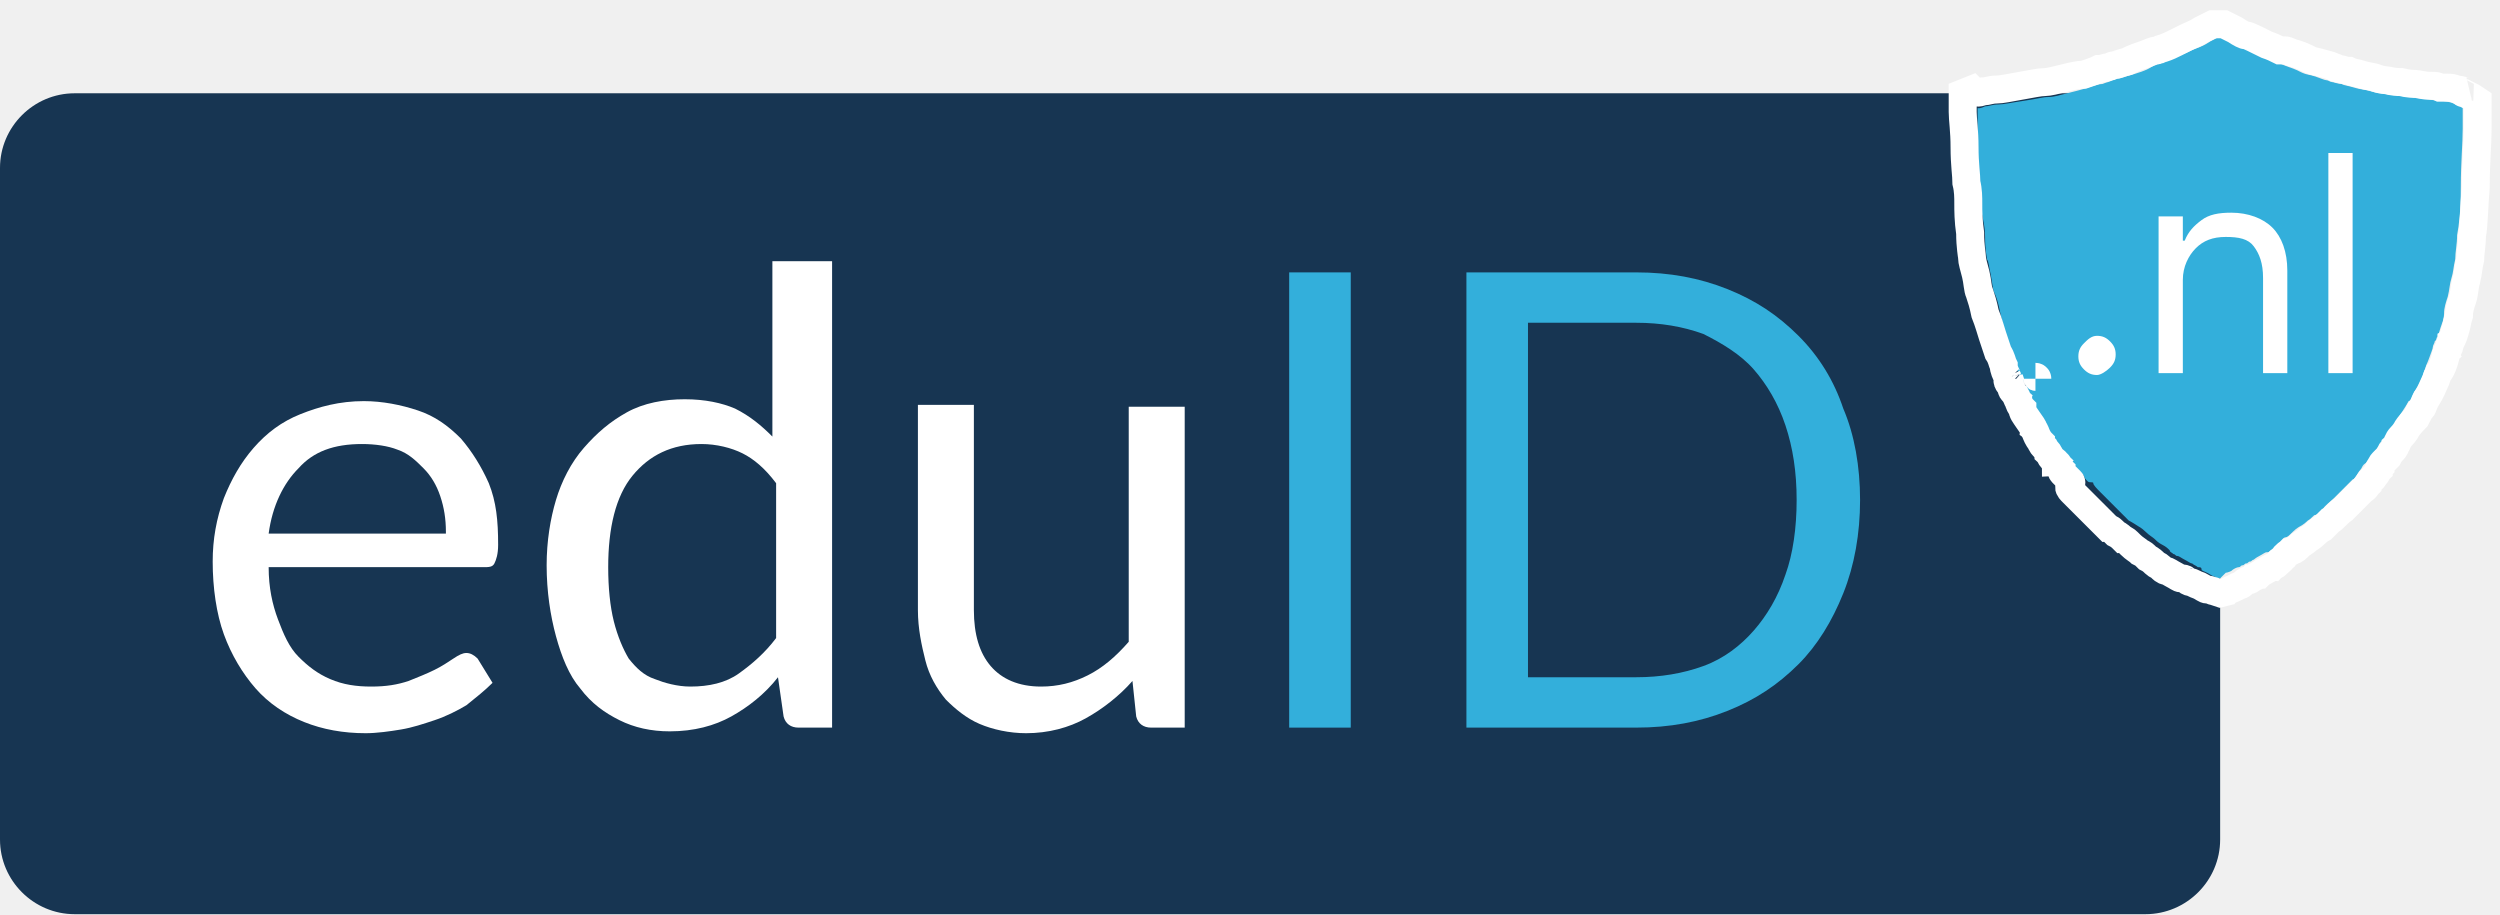
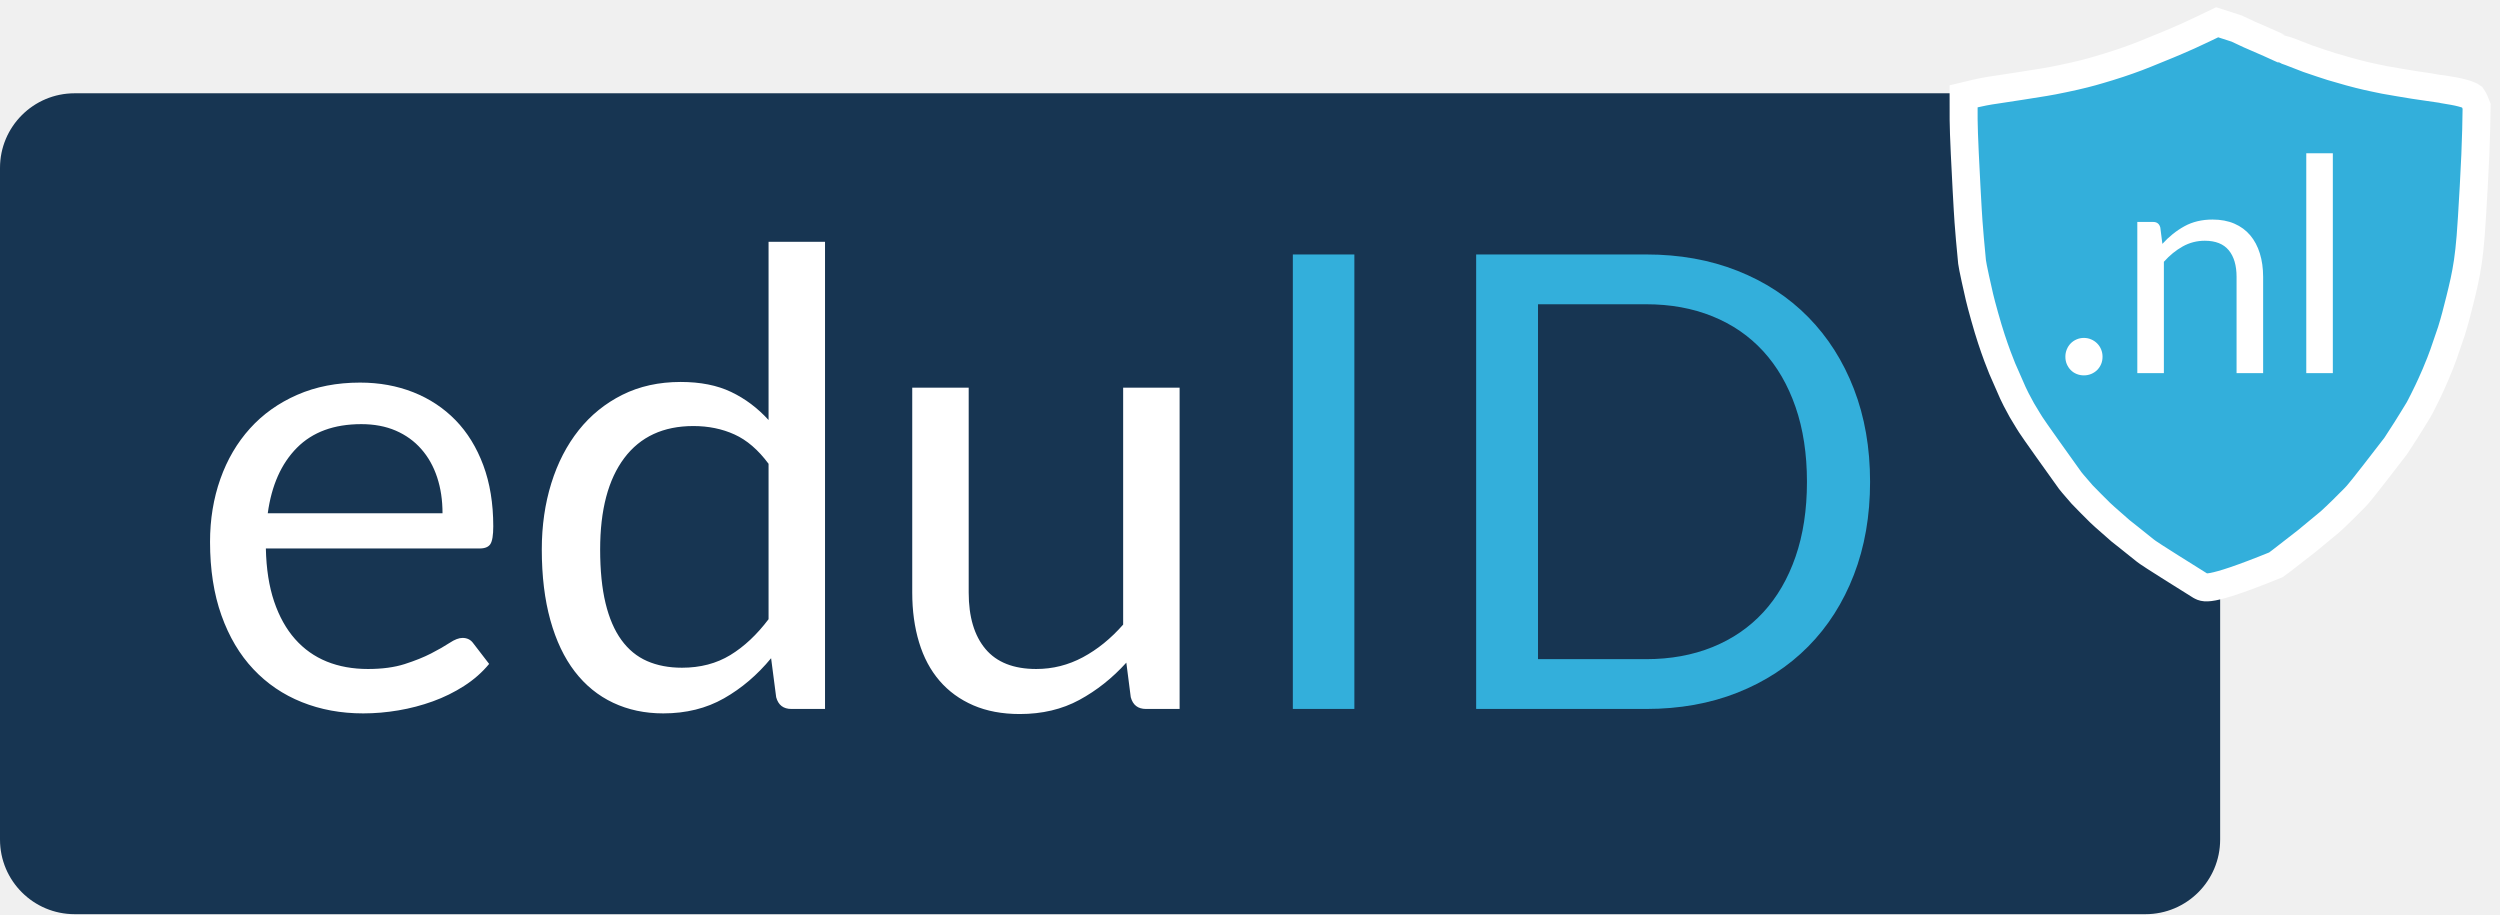
- <svg xmlns="http://www.w3.org/2000/svg" width="166" x="0px" y="0px" viewBox="0 0 134 49" style="enable-background:new 0 0 134 49;" xml:space="preserve">
-   <style type="text/css">
- 	.st0{fill:#173552;}
- 	.st1{fill:#33AFDB;}
- 	.st2{fill:none;stroke:#FFFFFF;stroke-width:1.5;}
- 	.st3{fill:#FFFFFF;}
- 	.st4{enable-background:new    ;}
- </style>
-   <g id="Registreren">
-     <g id="Registreren-variant-2" transform="translate(-294, -358)">
-       <g id="account-aanmaken" transform="translate(293, 352)">
-         <g id="eduID-Logo" transform="translate(1, 0)">
-           <g id="Logo" transform="translate(0, 8)">
-             <path id="Rectangle" class="st0" d="M4,3h111c2.2,0,4,1.8,4,4v36c0,2.2-1.8,4-4,4H4c-2.2,0-4-1.8-4-4V7C0,4.8,1.8,3,4,3z" />
-             <g id="Shield" transform="translate(106, 0)">
-               <g id="Shape">
-                 <g>
-                   <path id="path-1" class="st1" d="M13,0h0.1l0.5,0.2c0.3,0.2,0.5,0.3,0.6,0.3c0.1,0,0.5,0.2,1.1,0.5s0.9,0.4,0.9,0.4          c0,0,0.2,0.1,0.5,0.2s0.5,0.2,0.7,0.3c0.2,0.1,0.4,0.1,0.7,0.2s0.5,0.2,0.6,0.2c0.1,0,0.2,0.1,0.3,0.1          c0.1,0,0.3,0.1,0.5,0.1c0.2,0.1,0.4,0.1,0.7,0.2c0.3,0.1,0.6,0.1,0.9,0.2C21.4,3,21.6,3,21.7,3s0.3,0.1,0.8,0.1          c0.4,0.1,0.7,0.1,0.8,0.1c0.1,0,0.4,0.1,0.8,0.1c0.4,0.1,0.6,0.1,0.7,0.1c0,0,0.2,0,0.6,0.1C25.8,3.7,26,3.7,26,3.7l0,0          l0,1.2c0,0.8-0.1,1.8-0.1,3.1s-0.1,2.1-0.2,2.6c0,0.5-0.1,0.9-0.1,1.3c-0.1,0.4-0.1,0.7-0.2,1c-0.1,0.3-0.1,0.6-0.2,1          c-0.1,0.3-0.2,0.6-0.2,0.9s-0.1,0.5-0.2,0.8c-0.1,0.3-0.1,0.5-0.2,0.5c0,0.1,0,0.1-0.1,0.2c0,0.1-0.1,0.2-0.1,0.3          c0,0.1-0.1,0.3-0.2,0.6s-0.2,0.4-0.2,0.6c-0.1,0.1-0.1,0.3-0.2,0.5c-0.1,0.2-0.2,0.5-0.4,0.7c-0.1,0.3-0.2,0.5-0.3,0.5          c0,0-0.1,0.2-0.3,0.5c-0.2,0.3-0.3,0.5-0.3,0.5s-0.1,0.2-0.3,0.4c-0.1,0.2-0.2,0.4-0.3,0.4c0,0.1-0.1,0.2-0.2,0.3          c-0.1,0.1-0.2,0.2-0.2,0.3s-0.1,0.2-0.2,0.3c-0.1,0.1-0.1,0.2-0.2,0.3c-0.1,0.1-0.1,0.2-0.2,0.2c0,0.1-0.1,0.1-0.2,0.2          c-0.1,0.1-0.1,0.2-0.2,0.3c-0.1,0.1-0.1,0.2-0.2,0.3s-0.1,0.2-0.2,0.2c-0.1,0.1-0.2,0.2-0.4,0.4c-0.2,0.2-0.4,0.4-0.6,0.6          c-0.2,0.2-0.5,0.4-0.6,0.6c-0.2,0.2-0.3,0.3-0.4,0.3s-0.2,0.2-0.4,0.3c-0.2,0.2-0.4,0.3-0.4,0.3c0,0-0.2,0.1-0.4,0.3          c-0.2,0.2-0.3,0.3-0.4,0.3c-0.1,0-0.1,0.1-0.2,0.2s-0.2,0.1-0.3,0.3c-0.1,0.1-0.2,0.2-0.3,0.2c-0.1,0.1-0.1,0.1-0.2,0.1          c-0.1,0-0.2,0.1-0.4,0.2s-0.3,0.2-0.3,0.2c-0.1,0-0.1,0.1-0.2,0.1c-0.1,0-0.1,0.1-0.2,0.1c-0.1,0-0.1,0.1-0.2,0.1          s-0.1,0.1-0.2,0.1s-0.3,0.1-0.4,0.2c-0.2,0.1-0.3,0.1-0.3,0.1L13,29l-0.1,0c-0.1,0-0.1,0-0.2-0.1c-0.1,0-0.2-0.1-0.4-0.2          c-0.2-0.1-0.3-0.1-0.3-0.2s-0.1-0.1-0.2-0.1c-0.1-0.1-0.2-0.1-0.3-0.2c-0.1,0-0.2-0.1-0.4-0.2c-0.2-0.1-0.3-0.2-0.4-0.2          c-0.1,0-0.1-0.1-0.2-0.1c-0.1-0.1-0.2-0.1-0.2-0.2c-0.1-0.1-0.2-0.2-0.4-0.3c-0.2-0.1-0.3-0.2-0.4-0.3          c-0.1-0.1-0.3-0.2-0.5-0.4s-0.4-0.3-0.4-0.3S8.3,26,8.1,25.9c-0.2-0.2-0.3-0.3-0.3-0.3c0,0-0.1-0.1-0.3-0.3          c-0.2-0.2-0.3-0.3-0.4-0.4c-0.1-0.1-0.2-0.2-0.5-0.5c-0.2-0.2-0.4-0.4-0.4-0.5S6,23.9,5.9,23.8c-0.1-0.1-0.2-0.2-0.2-0.3          c-0.1-0.1-0.1-0.1-0.2-0.2s-0.1-0.1-0.2-0.2c-0.1-0.1-0.1-0.1-0.2-0.2c0-0.1-0.1-0.1-0.1-0.2c0,0-0.1-0.1-0.1-0.2          c-0.1-0.1-0.1-0.1-0.2-0.2c0-0.1-0.1-0.1-0.2-0.2s-0.1-0.2-0.2-0.2c0-0.1-0.1-0.1-0.2-0.3c-0.1-0.1-0.1-0.2-0.2-0.2          c0,0-0.1-0.2-0.2-0.3c-0.1-0.2-0.2-0.3-0.2-0.4c0-0.1-0.1-0.2-0.3-0.5S3.1,19.7,3,19.6s-0.1-0.2-0.2-0.4S2.7,19,2.6,18.7          s-0.2-0.3-0.2-0.3c0,0-0.1-0.1-0.2-0.4c-0.1-0.2-0.2-0.4-0.2-0.6c-0.1-0.1-0.1-0.3-0.2-0.6c-0.1-0.3-0.2-0.6-0.3-0.9          c-0.1-0.3-0.2-0.7-0.3-1.2c-0.1-0.5-0.2-0.8-0.3-1c-0.1-0.2-0.1-0.5-0.2-1c-0.1-0.4-0.1-0.7-0.2-0.8c0-0.1-0.1-0.5-0.1-1.2          S0.2,9.5,0.2,9.2c0-0.3,0-0.7-0.1-1.1c0-0.4-0.1-1-0.1-1.9S0,4.7,0,4.3V3.8l0.1,0c0,0,0.1,0,0.3-0.1c0.2,0,0.4-0.1,0.7-0.1          c0.3,0,0.7-0.1,1.4-0.2s1-0.2,1.3-0.2c0.3,0,0.6-0.1,1-0.2c0.4-0.1,0.8-0.2,1.1-0.3s0.6-0.2,0.8-0.2          c0.2-0.1,0.4-0.1,0.5-0.2s0.3-0.1,0.4-0.1c0.1,0,0.3-0.1,0.7-0.2c0.3-0.1,0.7-0.2,1-0.4s0.5-0.2,0.5-0.2          c0,0,0.2-0.1,0.4-0.2S10.7,1,11,0.9s0.4-0.2,0.7-0.3s0.5-0.2,0.8-0.4L12.9,0H13z" />
-                 </g>
-                 <path class="st2" d="M9.9,2.1C9.9,2.1,9.9,2.1,9.9,2.1C9.9,2.1,9.9,2.1,9.9,2.1L9.9,2.1z M3.2,18.3c0,0,0-0.1-0.1-0.1         C3.1,18.2,3.2,18.2,3.2,18.3L3.2,18.3z M16.1,2.1C16.1,2.1,16.1,2.1,16.1,2.1C16.1,2.1,16.1,2.1,16.1,2.1L16.1,2.1z          M16.5,0.7c0.1,0,0.2,0.1,0.6,0.2c0.3,0.1,0.5,0.2,0.7,0.3c0.2,0.1,0.4,0.1,0.7,0.2c0.4,0.1,0.4,0.1,0.6,0.2         c0.1,0,0.2,0.1,0.3,0.1c0.1,0,0.3,0.1,0.5,0.1c0.2,0.1,0.4,0.1,0.7,0.2c0.3,0.1,0.6,0.1,0.8,0.2c0.3,0.1,0.5,0.1,0.5,0.1         c0.1,0,0.3,0.1,0.8,0.1c0.4,0.1,0.7,0.1,0.8,0.1c0.1,0,0.4,0.1,0.8,0.1c0.3,0,0.3,0,0.5,0.1c0.2,0,0.2,0,0.1,0         c0.2,0,0.2,0,0.3,0c0.2,0,0.2,0,0.5,0.1c0.2,0,0.4,0.1,0.5,0.1C26,3,26,3,26.1,3c0,0,0,0,0,0c0,0,0,0,0.4,0.2l0.3,0.2l0,1.5         c0,0.8-0.1,1.8-0.1,3.1c-0.1,1.3-0.1,2.1-0.2,2.6c0,0.5-0.1,1-0.1,1.3c-0.1,0.4-0.1,0.7-0.2,1.1c-0.1,0.3-0.1,0.7-0.2,1         c-0.1,0.3-0.2,0.6-0.2,0.9c-0.1,0.3-0.1,0.5-0.2,0.8c-0.1,0.3-0.1,0.4-0.2,0.5c0,0.1-0.1,0.2-0.1,0.3c0,0.1-0.1,0.2-0.1,0.3         c-0.1,0.1-0.1,0.3-0.2,0.6c-0.1,0.3-0.2,0.5-0.3,0.6c-0.1,0.2-0.1,0.3-0.2,0.5c-0.1,0.2-0.2,0.5-0.4,0.8         c-0.2,0.3-0.2,0.5-0.3,0.6c-0.1,0.1-0.1,0.1-0.3,0.5C23.1,20.8,23,21,23,21c0,0-0.1,0.2-0.3,0.4c-0.2,0.2-0.2,0.4-0.3,0.5         c0,0.1-0.1,0.2-0.2,0.3c-0.1,0.1-0.2,0.3-0.2,0.3c-0.1,0.1-0.1,0.1-0.2,0.2c-0.1,0.1-0.2,0.2-0.2,0.3         c-0.1,0.1-0.1,0.1-0.1,0.2c-0.1,0.1-0.1,0.2-0.2,0.3c-0.1,0.1-0.1,0.2-0.2,0.2c-0.1,0.1-0.2,0.2-0.2,0.3         c-0.1,0.1-0.1,0.2-0.2,0.2c-0.1,0.1-0.2,0.2-0.4,0.4c-0.2,0.2-0.4,0.4-0.7,0.7c-0.3,0.2-0.5,0.5-0.7,0.6         c-0.2,0.2-0.3,0.3-0.4,0.4c0,0-0.2,0.1-0.4,0.3c-0.2,0.2-0.4,0.3-0.4,0.3c-0.1,0.1-0.1,0.1-0.4,0.3c-0.2,0.2-0.3,0.3-0.4,0.3         c-0.1,0-0.1,0.1-0.2,0.1c-0.1,0.1-0.2,0.1-0.3,0.3c-0.1,0.1-0.3,0.2-0.3,0.3c-0.1,0.1-0.2,0.1-0.3,0.2         c-0.1,0-0.2,0.1-0.4,0.2c-0.2,0.1-0.3,0.2-0.3,0.2c-0.1,0-0.1,0.1-0.2,0.1c-0.1,0-0.1,0.1-0.2,0.1c-0.1,0.1-0.1,0.1-0.2,0.1         c-0.1,0-0.2,0.1-0.3,0.2c-0.1,0.1-0.3,0.1-0.4,0.2c-0.2,0.1-0.3,0.1-0.4,0.2L13,29.8l-0.3-0.1c-0.1,0-0.2-0.1-0.4-0.1         c-0.1,0-0.2-0.1-0.4-0.2c-0.3-0.1-0.4-0.2-0.5-0.2c0,0-0.1,0-0.2-0.1c-0.1-0.1-0.2-0.1-0.3-0.1c-0.1,0-0.2-0.1-0.4-0.2         c-0.2-0.1-0.3-0.2-0.4-0.2c-0.1,0-0.2-0.1-0.3-0.2c-0.1-0.1-0.2-0.1-0.3-0.2c-0.1-0.1-0.2-0.2-0.4-0.3         c-0.2-0.2-0.2-0.2-0.4-0.3c-0.1-0.1-0.3-0.2-0.5-0.4c-0.2-0.2-0.3-0.3-0.4-0.3c-0.1-0.1-0.2-0.2-0.4-0.3         c-0.2-0.2-0.3-0.3-0.4-0.3c-0.1-0.1-0.1-0.1-0.3-0.3c-0.2-0.2-0.3-0.3-0.4-0.4c-0.1-0.1-0.2-0.2-0.5-0.5         c-0.3-0.3-0.4-0.4-0.5-0.5c-0.1-0.1-0.1-0.1-0.2-0.2c-0.1-0.1-0.2-0.2-0.2-0.3C5.1,23.9,5,23.8,5,23.8         c-0.1-0.1-0.1-0.1-0.2-0.2c-0.1-0.1-0.1-0.1-0.2-0.2c-0.1-0.1-0.1-0.1-0.1-0.2c0,0-0.1-0.1-0.1-0.2c-0.1-0.1-0.1-0.2-0.2-0.2         c0-0.1-0.1-0.1-0.2-0.2c-0.1-0.1-0.1-0.2-0.2-0.3c0-0.1-0.1-0.1-0.2-0.3c-0.1-0.1-0.2-0.2-0.2-0.3c0,0-0.1-0.1-0.2-0.3         C3.1,21.2,3.1,21.1,3,21c0-0.1-0.1-0.2-0.3-0.5c-0.2-0.3-0.3-0.4-0.3-0.6c-0.1-0.1-0.2-0.3-0.2-0.4c-0.1-0.1-0.1-0.3-0.3-0.5         c-0.1-0.1-0.1-0.2-0.1-0.3c0,0,0,0,0-0.1c0,0,0,0-0.1-0.3c0,0.1-0.2-0.2,0,0c0,0,0,0-0.1-0.1c-0.1-0.2-0.2-0.4-0.2-0.6         c-0.1-0.2-0.1-0.4-0.3-0.7c-0.1-0.3-0.2-0.6-0.3-0.9c-0.1-0.3-0.2-0.7-0.4-1.2c-0.1-0.5-0.2-0.8-0.3-1.1         c-0.1-0.2-0.1-0.6-0.2-1c-0.1-0.4-0.2-0.7-0.2-0.9c0-0.1-0.1-0.6-0.1-1.3c-0.1-0.7-0.1-1.2-0.1-1.6c0-0.3,0-0.7-0.1-1.1         c0-0.4-0.1-1-0.1-1.9c0-0.9-0.1-1.5-0.1-1.9v-1l0.5-0.2C-0.1,3,0,3,0.3,2.9c0.2,0,0.4-0.1,0.7-0.1c0.3,0,0.7-0.1,1.3-0.2         c0.6-0.1,1-0.2,1.3-0.2c0.2,0,0.6-0.1,1-0.2C5,2.1,5.4,2,5.7,2C6,1.9,6.3,1.8,6.5,1.7C6.7,1.7,6.9,1.6,7,1.6         c0.1,0,0.2-0.1,0.3-0.1c0.1,0,0.3-0.1,0.7-0.2C8.4,1.1,8.7,1,9,0.9c0.5-0.2,0.5-0.2,0.7-0.2c-0.1,0,0,0-0.1,0         c0.1,0,0.2-0.1,0.3-0.1c0.3-0.1,0.5-0.2,0.7-0.3c0.2-0.1,0.4-0.2,0.6-0.3c0.2-0.1,0.5-0.2,0.8-0.4l0.6-0.3h0.6l0.6,0.3         c0.3,0.2,0.5,0.3,0.6,0.3c0.1,0,0.5,0.2,1.1,0.5c0.3,0.1,0.5,0.2,0.7,0.3C16.4,0.7,16.4,0.7,16.5,0.7z M1.6,18.4         c0,0,0,0.1,0.1,0.2C1.7,18.6,1.7,18.6,1.6,18.4L1.6,18.4z" />
-               </g>
-               <path id="_x2E_nl" class="st3" d="M6.4,18.1c-0.3,0-0.5-0.1-0.7-0.3s-0.3-0.4-0.3-0.7c0-0.3,0.1-0.5,0.3-0.7S6.1,16,6.4,16        c0.3,0,0.5,0.1,0.7,0.3s0.3,0.4,0.3,0.7c0,0.3-0.1,0.5-0.3,0.7S6.6,18.1,6.4,18.1z M9.7,18V9.6H11v1.3h0.1        c0.2-0.5,0.5-0.8,0.9-1.1s0.9-0.4,1.6-0.4c0.9,0,1.7,0.3,2.2,0.8c0.5,0.5,0.8,1.3,0.8,2.3V18h-1.3v-5.1c0-0.8-0.2-1.3-0.5-1.7        s-0.8-0.5-1.5-0.5s-1.2,0.2-1.6,0.6S11,12.3,11,13v5H9.7z M18.8,18V6.2h1.3V18H18.8z" />
-             </g>
-           </g>
-           <g class="st4">
-             <path class="st3" d="M26.4,42.6C26,43,25.5,43.4,25,43.8c-0.5,0.3-1.1,0.6-1.7,0.8c-0.6,0.2-1.2,0.4-1.8,0.5s-1.3,0.2-1.9,0.2       c-1.2,0-2.3-0.2-3.3-0.6s-1.9-1-2.6-1.8C13,42.1,12.4,41.1,12,40c-0.4-1.1-0.6-2.5-0.6-3.9c0-1.2,0.2-2.3,0.6-3.4       c0.4-1,0.9-1.9,1.6-2.7c0.7-0.8,1.5-1.4,2.5-1.8c1-0.4,2.1-0.7,3.4-0.7c1,0,2,0.2,2.9,0.5c0.9,0.3,1.6,0.8,2.3,1.5       c0.6,0.7,1.1,1.5,1.5,2.4c0.4,1,0.5,2,0.5,3.3c0,0.5-0.1,0.8-0.2,1c-0.1,0.2-0.3,0.2-0.6,0.2H14.4c0,1.1,0.2,2,0.5,2.8       c0.3,0.8,0.6,1.5,1.1,2c0.5,0.5,1,0.9,1.7,1.2c0.7,0.3,1.4,0.4,2.2,0.4c0.8,0,1.4-0.1,2-0.3c0.5-0.2,1-0.4,1.4-0.6       c0.4-0.2,0.7-0.4,1-0.6c0.3-0.2,0.5-0.3,0.7-0.3c0.2,0,0.4,0.1,0.6,0.3L26.4,42.6z M23.9,34.5c0-0.7-0.1-1.3-0.3-1.9       c-0.2-0.6-0.5-1.1-0.9-1.5c-0.4-0.4-0.8-0.8-1.4-1c-0.5-0.2-1.2-0.3-1.9-0.3c-1.5,0-2.6,0.4-3.4,1.3c-0.8,0.8-1.4,2-1.6,3.5       H23.9z" />
-             <path class="st3" d="M44.6,20v25h-1.8c-0.4,0-0.7-0.2-0.8-0.6l-0.3-2.1c-0.7,0.9-1.6,1.6-2.5,2.1c-0.9,0.5-2,0.8-3.3,0.8       c-1,0-1.9-0.2-2.7-0.6c-0.8-0.4-1.5-0.9-2.1-1.7c-0.6-0.7-1-1.7-1.3-2.8s-0.5-2.4-0.5-3.8c0-1.3,0.2-2.5,0.5-3.5s0.8-2,1.5-2.8       s1.4-1.4,2.3-1.9s2-0.7,3.1-0.7c1.1,0,2,0.2,2.7,0.5c0.8,0.4,1.4,0.9,2,1.5V20H44.6z M41.6,31.9c-0.6-0.8-1.2-1.3-1.8-1.6       s-1.4-0.5-2.2-0.5c-1.6,0-2.8,0.6-3.7,1.7s-1.3,2.8-1.3,4.9c0,1.1,0.1,2.1,0.3,2.9c0.2,0.8,0.5,1.5,0.8,2       c0.4,0.5,0.8,0.9,1.4,1.1c0.5,0.2,1.2,0.4,1.9,0.4c1,0,1.9-0.2,2.6-0.7s1.4-1.1,2-1.9V31.9z" />
-             <path class="st3" d="M63.5,27.8V45h-1.8c-0.4,0-0.7-0.2-0.8-0.6l-0.2-1.9c-0.7,0.8-1.6,1.5-2.5,2c-0.9,0.5-2,0.8-3.2,0.8       c-0.9,0-1.8-0.2-2.5-0.5s-1.3-0.8-1.8-1.3c-0.5-0.6-0.9-1.3-1.1-2.1c-0.2-0.8-0.4-1.7-0.4-2.7v-11h3v11c0,1.3,0.3,2.3,0.9,3       s1.5,1.1,2.7,1.1c0.9,0,1.7-0.2,2.5-0.6c0.8-0.4,1.5-1,2.2-1.8V27.8H63.5z" />
-           </g>
-           <g class="st4">
-             <path class="st1" d="M72.4,45h-3.3V20.6h3.3V45z" />
-             <path class="st1" d="M99.7,32.8c0,1.8-0.3,3.5-0.9,5c-0.6,1.5-1.4,2.8-2.4,3.8c-1.1,1.1-2.3,1.9-3.8,2.5       c-1.5,0.6-3.1,0.9-4.9,0.9h-9.1V20.6h9.1c1.8,0,3.4,0.3,4.9,0.9s2.7,1.4,3.8,2.5c1.1,1.1,1.9,2.4,2.4,3.9       C99.4,29.3,99.7,31,99.7,32.8z M96.3,32.8c0-1.5-0.2-2.8-0.6-4s-1-2.2-1.7-3c-0.7-0.8-1.7-1.4-2.7-1.9       c-1.1-0.4-2.3-0.6-3.6-0.6h-5.8v19h5.8c1.3,0,2.5-0.2,3.6-0.6c1.1-0.4,2-1.1,2.7-1.9c0.7-0.8,1.3-1.8,1.7-3       C96.1,35.7,96.3,34.3,96.3,32.8z" />
-           </g>
-         </g>
+ <svg xmlns="http://www.w3.org/2000/svg" width="134px" height="49px" viewBox="0 0 134 49" version="1.1">
+   <g id="Logo-eduID-export" stroke="none" stroke-width="1" fill="none" fill-rule="evenodd">
+     <g id="Logo" transform="translate(0, 2)">
+       <rect id="Rectangle" fill="#173552" x="0" y="3" width="119" height="44" rx="4" />
+       <g id="eduID" transform="translate(11.258, 10.959)" fill-rule="nonzero">
+         <path d="M8.211,25.279 C8.834,25.279 9.463,25.225 10.098,25.117 C10.733,25.01 11.348,24.848 11.943,24.633 C12.537,24.418 13.096,24.143 13.617,23.808 C14.138,23.474 14.586,23.08 14.96,22.627 L14.96,22.627 L14.11,21.522 C13.974,21.329 13.781,21.233 13.532,21.233 C13.339,21.233 13.11,21.321 12.844,21.497 C12.577,21.672 12.246,21.862 11.849,22.066 C11.452,22.27 10.979,22.46 10.43,22.636 C9.88,22.811 9.225,22.899 8.466,22.899 C7.65,22.899 6.913,22.766 6.256,22.5 C5.599,22.233 5.032,21.831 4.556,21.293 C4.08,20.754 3.706,20.083 3.434,19.278 C3.162,18.473 3.015,17.527 2.992,16.439 L2.992,16.439 L14.45,16.439 C14.733,16.439 14.926,16.36 15.028,16.201 C15.13,16.042 15.181,15.725 15.181,15.249 C15.181,14.025 15.002,12.934 14.646,11.976 C14.289,11.019 13.793,10.214 13.158,9.562 C12.523,8.911 11.77,8.412 10.897,8.066 C10.024,7.721 9.072,7.548 8.041,7.548 C6.794,7.548 5.672,7.766 4.675,8.203 C3.678,8.639 2.833,9.239 2.142,10.005 C1.451,10.77 0.921,11.673 0.552,12.716 C0.184,13.759 2.13162821e-14,14.881 2.13162821e-14,16.082 C2.13162821e-14,17.567 0.204,18.881 0.612,20.026 C1.02,21.171 1.589,22.131 2.321,22.907 C3.051,23.684 3.918,24.273 4.921,24.675 C5.925,25.078 7.021,25.279 8.211,25.279 Z M12.461,14.552 L3.094,14.552 C3.298,13.056 3.819,11.886 4.658,11.041 C5.497,10.197 6.647,9.775 8.109,9.775 C8.8,9.775 9.415,9.891 9.954,10.123 C10.492,10.356 10.948,10.684 11.322,11.11 C11.696,11.534 11.979,12.039 12.172,12.623 C12.365,13.206 12.461,13.849 12.461,14.552 L12.461,14.552 Z M24.293,25.279 C25.517,25.279 26.602,25.01 27.549,24.471 C28.495,23.933 29.336,23.216 30.073,22.321 L30.073,22.321 L30.345,24.412 C30.458,24.831 30.73,25.041 31.161,25.041 L31.161,25.041 L32.963,25.041 L32.963,-3.55271368e-15 L29.937,-3.55271368e-15 L29.937,9.554 C29.348,8.908 28.679,8.406 27.931,8.05 C27.183,7.692 26.282,7.514 25.228,7.514 C24.061,7.514 23.018,7.744 22.1,8.203 C21.182,8.662 20.403,9.293 19.762,10.098 C19.122,10.903 18.632,11.852 18.292,12.945 C17.952,14.039 17.782,15.221 17.782,16.49 C17.782,17.918 17.935,19.182 18.241,20.281 C18.547,21.38 18.983,22.298 19.55,23.035 C20.117,23.772 20.802,24.33 21.607,24.709 C22.412,25.089 23.307,25.279 24.293,25.279 Z M25.296,22.831 C24.593,22.831 23.97,22.712 23.426,22.474 C22.882,22.236 22.423,21.859 22.049,21.343 C21.675,20.828 21.392,20.171 21.199,19.372 C21.006,18.573 20.91,17.612 20.91,16.49 C20.91,14.371 21.341,12.739 22.202,11.594 C23.063,10.449 24.299,9.877 25.908,9.877 C26.713,9.877 27.447,10.027 28.11,10.328 C28.773,10.628 29.382,11.152 29.937,11.9 L29.937,11.9 L29.937,20.23 C29.314,21.057 28.631,21.698 27.889,22.151 C27.146,22.604 26.282,22.831 25.296,22.831 Z M43.401,25.313 C44.602,25.313 45.668,25.061 46.597,24.556 C47.526,24.052 48.365,23.386 49.113,22.559 L49.113,22.559 L49.351,24.412 C49.464,24.831 49.736,25.041 50.167,25.041 L50.167,25.041 L51.969,25.041 L51.969,7.82 L48.943,7.82 L48.943,20.519 C48.286,21.267 47.566,21.851 46.784,22.27 C46.002,22.689 45.169,22.899 44.285,22.899 C43.072,22.899 42.166,22.542 41.565,21.828 C40.964,21.114 40.664,20.105 40.664,18.802 L40.664,18.802 L40.664,7.82 L37.638,7.82 L37.638,18.802 C37.638,19.777 37.76,20.666 38.004,21.471 C38.247,22.276 38.613,22.961 39.1,23.528 C39.587,24.095 40.191,24.534 40.91,24.846 C41.63,25.157 42.46,25.313 43.401,25.313 Z" id="edu" fill="#FFFFFF" />
+         <path d="M61.336,25.041 L61.336,0.68 L58.038,0.68 L58.038,25.041 L61.336,25.041 Z M76.976,25.041 C78.767,25.041 80.399,24.749 81.872,24.166 C83.345,23.582 84.609,22.757 85.663,21.692 C86.717,20.627 87.533,19.346 88.111,17.85 C88.689,16.354 88.978,14.694 88.978,12.869 C88.978,11.044 88.689,9.384 88.111,7.888 C87.533,6.392 86.717,5.109 85.663,4.037 C84.609,2.966 83.345,2.139 81.872,1.556 C80.399,0.972 78.767,0.68 76.976,0.68 L76.976,0.68 L67.864,0.68 L67.864,25.041 L76.976,25.041 Z M76.976,22.372 L71.179,22.372 L71.179,3.349 L76.976,3.349 C78.279,3.349 79.464,3.564 80.529,3.995 C81.594,4.426 82.501,5.049 83.249,5.865 C83.997,6.681 84.575,7.678 84.983,8.857 C85.391,10.036 85.595,11.373 85.595,12.869 C85.595,14.365 85.391,15.702 84.983,16.881 C84.575,18.06 83.997,19.054 83.249,19.864 C82.501,20.675 81.594,21.295 80.529,21.726 C79.464,22.157 78.279,22.372 76.976,22.372 L76.976,22.372 Z" id="ID" fill="#33AFDB" />
+       </g>
+       <g id="Group" transform="translate(106, 0)" fill-rule="nonzero">
+         <path d="M12.84,-0.806 L12.089,-0.445 C11.777,-0.295 11.516,-0.173 11.306,-0.08 C11.092,0.015 10.876,0.11 10.657,0.204 C10.437,0.299 10.192,0.404 8.997,0.888 C8.702,1.008 8.386,1.127 8.049,1.245 C7.71,1.364 7.483,1.441 7.017,1.585 C6.887,1.622 6.707,1.676 6.479,1.746 C6.261,1.812 6.001,1.883 5.7,1.959 C5.393,2.037 5.03,2.119 4.611,2.207 C4.194,2.295 3.858,2.359 3.604,2.4 C3.343,2.443 2.909,2.512 2.305,2.607 C1.703,2.702 1.255,2.771 0.96,2.813 C0.555,2.871 0.263,2.915 -0.751,3.162 L-0.749,4.423 C-0.746,4.812 -0.725,5.406 -0.688,6.212 C-0.647,7.099 -0.615,7.738 -0.591,8.128 C-0.568,8.513 -0.548,8.878 -0.53,9.221 C-0.513,9.572 -0.474,10.094 -0.415,10.786 C-0.355,11.485 -0.316,11.902 -0.298,12.039 C-0.279,12.182 -0.221,12.482 -0.121,12.939 C-0.026,13.369 0.047,13.697 0.1,13.922 C0.154,14.152 0.247,14.503 0.379,14.974 C0.511,15.443 0.631,15.842 0.739,16.169 C0.847,16.498 0.955,16.807 1.063,17.097 C1.173,17.392 1.259,17.612 1.32,17.757 C1.379,17.896 1.461,18.087 1.892,19.06 C2.002,19.294 2.087,19.47 2.371,19.985 C2.448,20.114 2.563,20.304 2.716,20.557 C2.87,20.81 2.964,20.966 4.962,23.755 C5.02,23.83 5.077,23.903 5.602,24.506 C5.66,24.572 5.819,24.734 6.084,24.999 C6.333,25.248 6.495,25.409 6.568,25.481 C6.643,25.555 6.775,25.679 7.663,26.454 C7.883,26.633 8.026,26.745 8.092,26.793 C8.149,26.836 8.279,26.94 8.483,27.106 C8.708,27.29 8.88,27.427 8.997,27.517 C9.113,27.607 9.248,27.715 11.921,29.384 C12.143,29.488 12.207,29.812 15.993,28.273 C16.067,28.222 16.177,28.143 17.636,27.005 C17.695,26.957 17.832,26.845 18.891,25.967 C19.083,25.792 19.305,25.582 19.556,25.336 C19.807,25.091 20.024,24.874 20.208,24.684 C20.394,24.493 20.517,24.366 22.409,21.907 C22.457,21.841 22.558,21.686 22.971,21.039 C23.011,20.98 23.128,20.793 23.322,20.475 C23.506,20.174 23.613,20 23.642,19.952 C23.674,19.899 23.773,19.711 23.935,19.386 C24.086,19.084 24.209,18.825 24.306,18.61 C24.401,18.399 24.481,18.217 24.547,18.065 C24.613,17.911 24.698,17.705 24.8,17.447 C24.901,17.192 24.976,16.996 25.396,15.751 C25.487,15.458 25.566,15.184 25.633,14.929 C25.697,14.683 25.771,14.396 25.853,14.069 C25.937,13.738 26.014,13.409 26.086,13.082 C26.159,12.747 26.224,12.393 26.279,12.019 C26.333,11.649 26.382,11.205 26.424,10.687 C26.465,10.184 26.521,9.3 26.591,8.037 C26.662,6.773 26.706,5.741 26.724,4.943 L26.747,3.693 C26.611,3.327 26.504,3.184 26.501,3.18 C26.496,3.176 26.223,3.01 25.503,2.881 C25.002,2.791 24.748,2.757 24.741,2.757 C24.736,2.757 24.554,2.723 24.195,2.67 C23.762,2.606 23.49,2.566 23.379,2.55 C23.271,2.534 23.003,2.49 22.576,2.417 C22.149,2.345 21.896,2.301 21.816,2.285 C21.736,2.269 21.559,2.233 21.284,2.175 C21.013,2.119 20.734,2.055 20.447,1.983 C20.157,1.91 19.917,1.848 18.976,1.572 C18.889,1.544 18.697,1.481 18.4,1.384 C18.1,1.285 17.87,1.208 17.712,1.151 C17.555,1.095 17.331,1.008 17.04,0.891 C16.624,0.723 16.399,0.659 16.371,0.655 C16.355,0.653 16.109,0.52 15.627,0.312 C15.026,0.052 14.674,-0.101 14.57,-0.148 C14.462,-0.198 14.235,-0.304 13.888,-0.468 L12.84,-0.806 Z" id="Shape" stroke="#FFFFFF" stroke-width="1.5" fill="#33AFDB" />
+         <path d="M5.696,18.12 C5.835,18.12 5.965,18.095 6.088,18.044 C6.211,17.993 6.317,17.923 6.408,17.832 C6.499,17.741 6.569,17.636 6.62,17.516 C6.671,17.396 6.696,17.264 6.696,17.12 C6.696,16.981 6.671,16.851 6.62,16.728 C6.569,16.605 6.499,16.499 6.408,16.408 C6.317,16.317 6.211,16.245 6.088,16.192 C5.965,16.139 5.835,16.112 5.696,16.112 C5.557,16.112 5.427,16.139 5.304,16.192 C5.181,16.245 5.076,16.317 4.988,16.408 C4.9,16.499 4.831,16.605 4.78,16.728 C4.729,16.851 4.704,16.981 4.704,17.12 C4.704,17.264 4.729,17.396 4.78,17.516 C4.831,17.636 4.9,17.741 4.988,17.832 C5.076,17.923 5.181,17.993 5.304,18.044 C5.427,18.095 5.557,18.12 5.696,18.12 Z M9.984,18 L9.984,12.032 C10.293,11.685 10.631,11.411 10.996,11.208 C11.361,11.005 11.755,10.904 12.176,10.904 C12.752,10.904 13.18,11.073 13.46,11.412 C13.74,11.751 13.88,12.227 13.88,12.84 L13.88,12.84 L13.88,18 L15.304,18 L15.304,12.84 C15.304,12.381 15.245,11.963 15.128,11.584 C15.011,11.205 14.839,10.881 14.612,10.612 C14.385,10.343 14.103,10.135 13.764,9.988 C13.425,9.841 13.035,9.768 12.592,9.768 C12.021,9.768 11.519,9.888 11.084,10.128 C10.649,10.368 10.256,10.683 9.904,11.072 L9.904,11.072 L9.792,10.192 C9.739,9.995 9.611,9.896 9.408,9.896 L9.408,9.896 L8.56,9.896 L8.56,18 L9.984,18 Z M19.04,18 L19.04,6.216 L17.616,6.216 L17.616,18 L19.04,18 Z" id=".nl" fill="#FFFFFF" />
      </g>
    </g>
  </g>
</svg>
